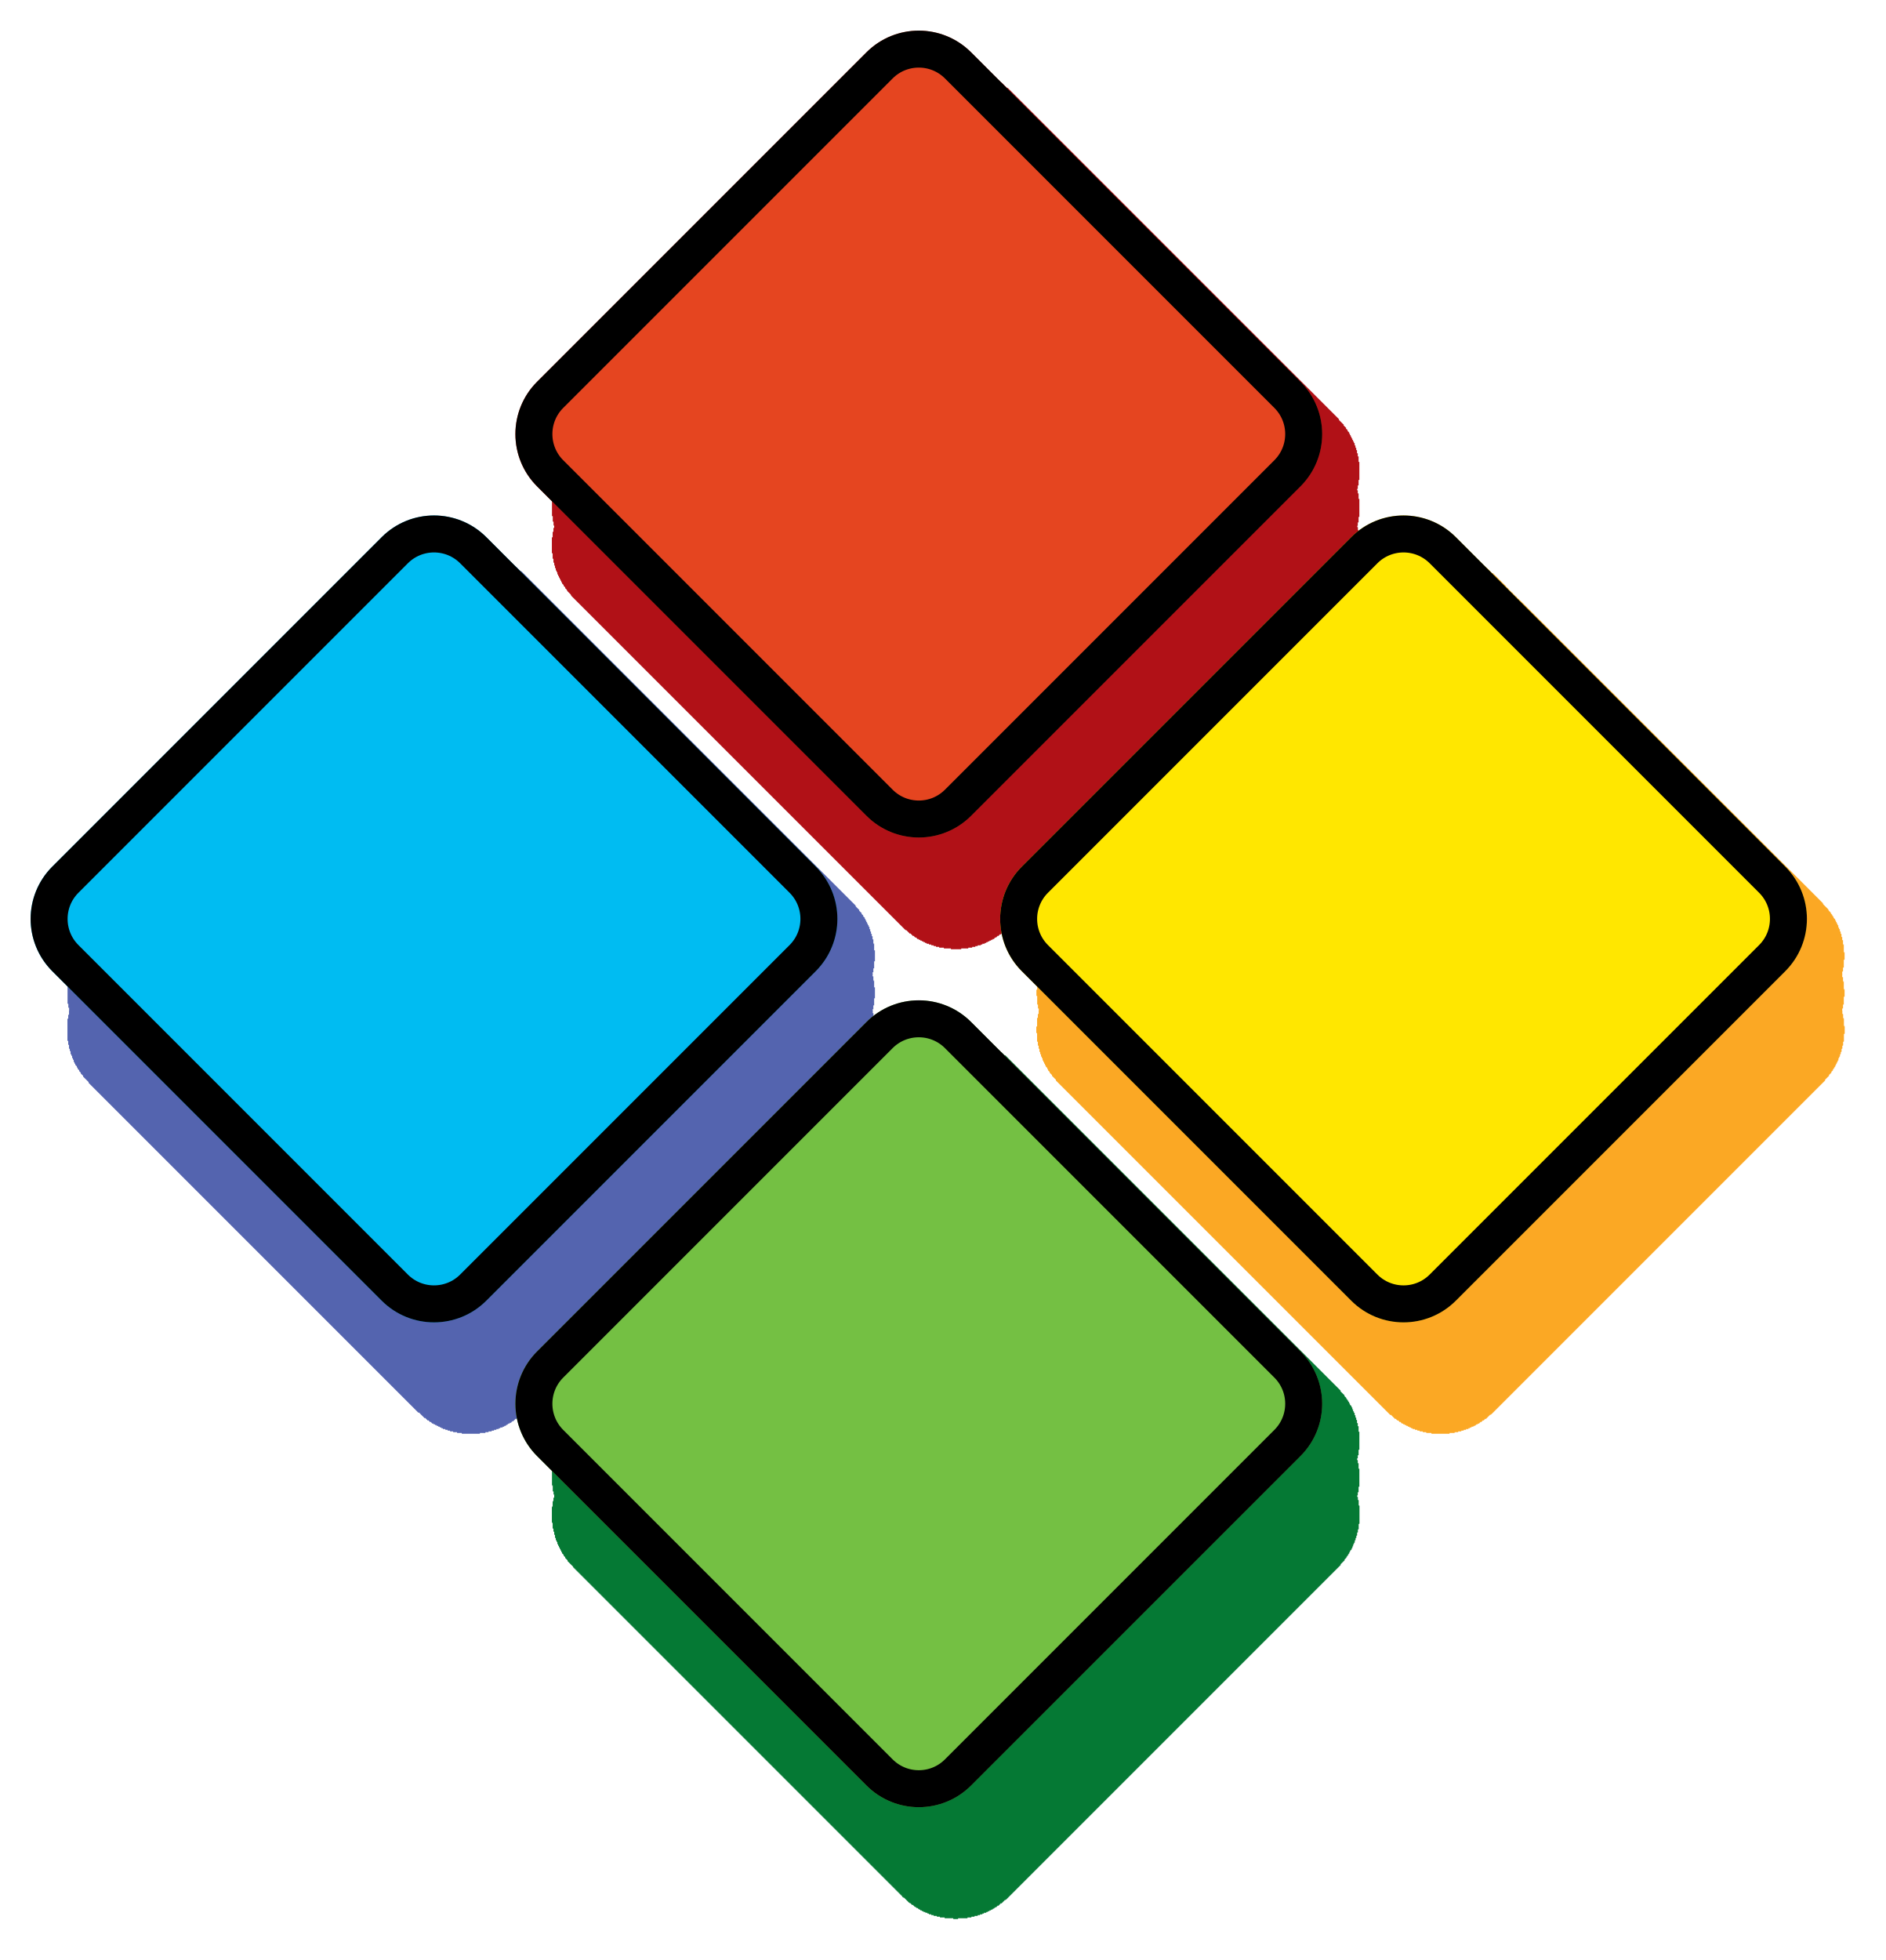
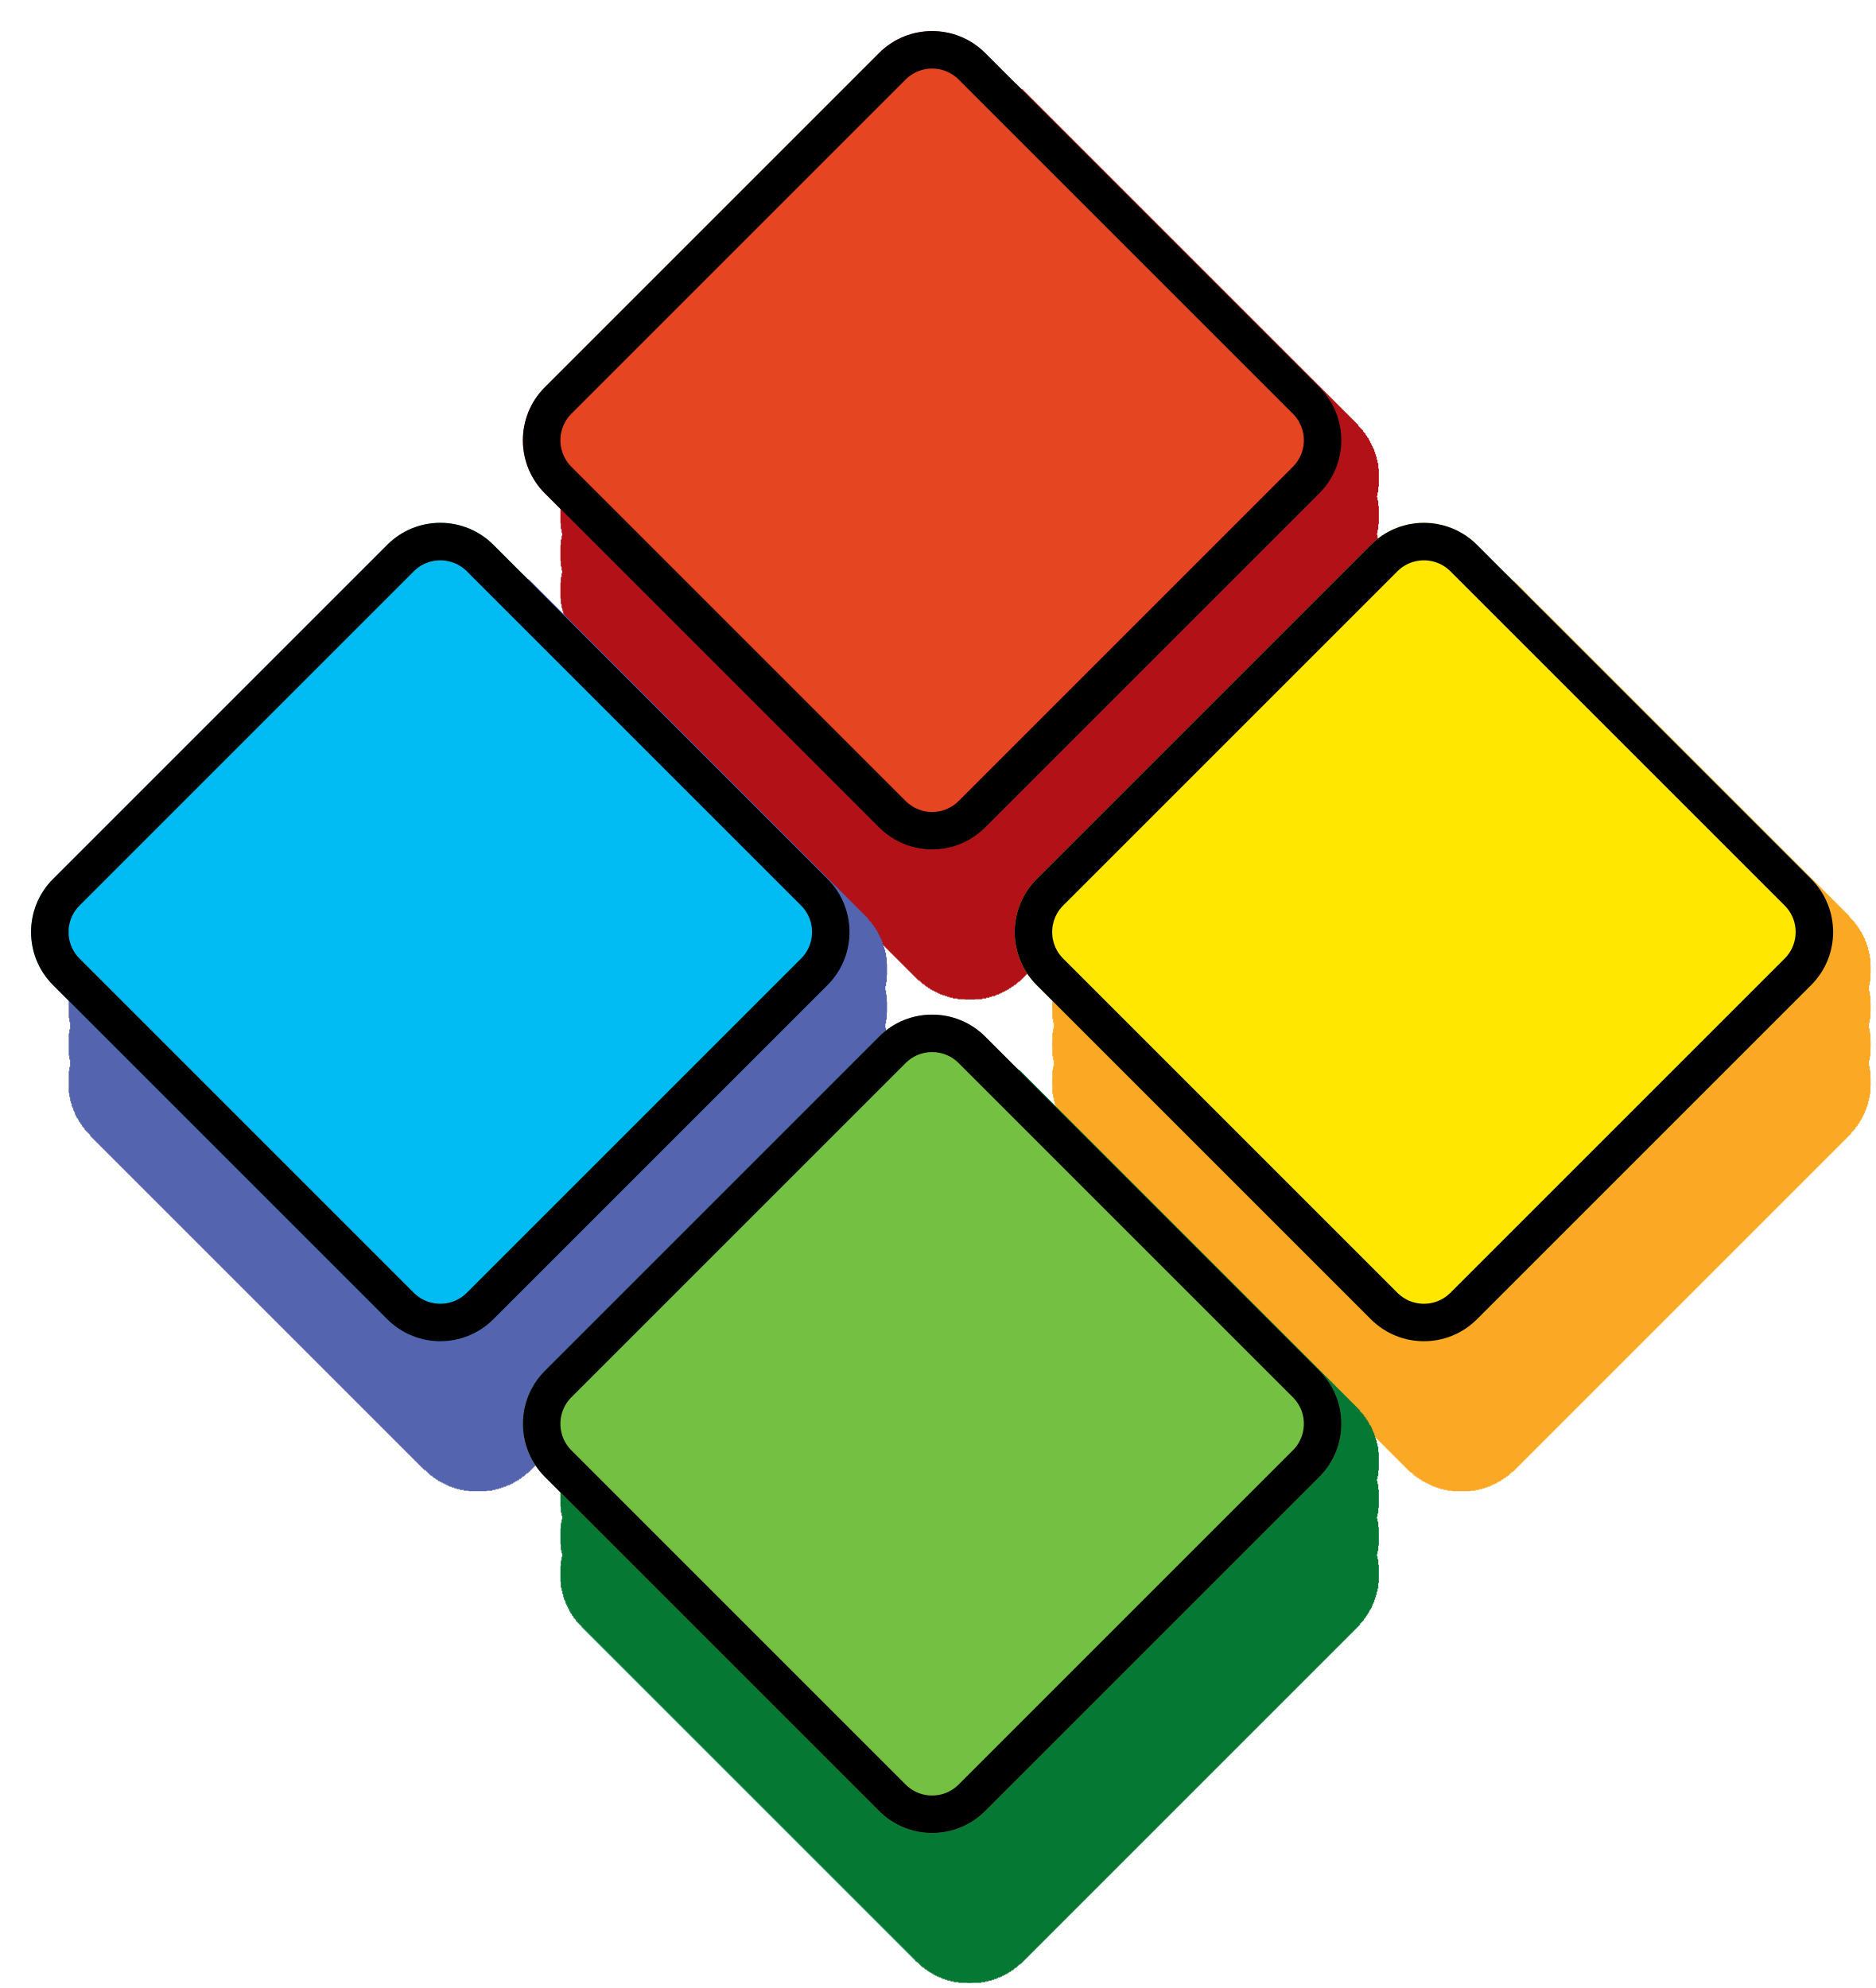
- <svg xmlns="http://www.w3.org/2000/svg" width="51" height="53" viewBox="0 0 51 53" fill="none">
+ <svg xmlns="http://www.w3.org/2000/svg" width="50" height="53" viewBox="0 0 50 53" fill="none">
  <g filter="url(#filter0_dddd)">
    <rect x="13.11" y="11.738" width="16.599" height="16.599" rx="2" transform="rotate(-45 13.1104 11.7376)" fill="#E54520" />
    <rect x="13.818" y="11.738" width="15.6" height="15.6" rx="1.5" transform="rotate(-45 13.8175 11.7376)" stroke="black" />
  </g>
  <g filter="url(#filter1_dddd)">
    <rect y="24.848" width="16.599" height="16.599" rx="2" transform="rotate(-45 0 24.8481)" fill="#00BCF2" />
    <rect x="0.707" y="24.848" width="15.6" height="15.6" rx="1.5" transform="rotate(-45 0.707107 24.8481)" stroke="black" />
  </g>
  <g filter="url(#filter2_dddd)">
    <rect x="26.221" y="24.848" width="16.599" height="16.599" rx="2" transform="rotate(-45 26.2212 24.8481)" fill="#FFE700" />
    <rect x="26.928" y="24.848" width="15.6" height="15.6" rx="1.5" transform="rotate(-45 26.9283 24.8481)" stroke="black" />
  </g>
  <g filter="url(#filter3_dddd)">
    <rect x="13.11" y="37.959" width="16.599" height="16.599" rx="2" transform="rotate(-45 13.1104 37.9586)" fill="#74C043" />
    <rect x="13.818" y="37.959" width="15.6" height="15.6" rx="1.5" transform="rotate(-45 13.8175 37.9586)" stroke="black" />
  </g>
  <defs>
-     <filter id="filter0_dddd" x="13.11" y="0" width="24.475" height="26.475" filterUnits="userSpaceOnUse" color-interpolation-filters="sRGB">
+     <filter id="filter0_dddd" x="13.939" y="0.828" width="22.818" height="25.818" filterUnits="userSpaceOnUse" color-interpolation-filters="sRGB">
      <feFlood flood-opacity="0" result="BackgroundImageFix" />
+       <feColorMatrix in="SourceAlpha" type="matrix" values="0 0 0 0 0 0 0 0 0 0 0 0 0 0 0 0 0 0 127 0" />
+       <feOffset dx="1" dy="4" />
+       <feColorMatrix type="matrix" values="0 0 0 0 0.694 0 0 0 0 0.067 0 0 0 0 0.09 0 0 0 1 0" />
+       <feBlend mode="normal" in2="BackgroundImageFix" result="effect1_dropShadow" />
      <feColorMatrix in="SourceAlpha" type="matrix" values="0 0 0 0 0 0 0 0 0 0 0 0 0 0 0 0 0 0 127 0" />
      <feOffset dx="1" dy="2" />
      <feColorMatrix type="matrix" values="0 0 0 0 0.694 0 0 0 0 0.067 0 0 0 0 0.09 0 0 0 1 0" />
-       <feBlend mode="normal" in2="BackgroundImageFix" result="effect1_dropShadow" />
+       <feBlend mode="normal" in2="effect1_dropShadow" result="effect2_dropShadow" />
      <feColorMatrix in="SourceAlpha" type="matrix" values="0 0 0 0 0 0 0 0 0 0 0 0 0 0 0 0 0 0 127 0" />
      <feOffset dx="1" dy="1" />
-       <feColorMatrix type="matrix" values="0 0 0 0 0.694 0 0 0 0 0.067 0 0 0 0 0.09 0 0 0 1 0" />
-       <feBlend mode="normal" in2="effect1_dropShadow" result="effect2_dropShadow" />
-       <feColorMatrix in="SourceAlpha" type="matrix" values="0 0 0 0 0 0 0 0 0 0 0 0 0 0 0 0 0 0 127 0" />
-       <feOffset dx="1" dy="3" />
      <feColorMatrix type="matrix" values="0 0 0 0 0.694 0 0 0 0 0.067 0 0 0 0 0.09 0 0 0 1 0" />
      <feBlend mode="normal" in2="effect2_dropShadow" result="effect3_dropShadow" />
      <feColorMatrix in="SourceAlpha" type="matrix" values="0 0 0 0 0 0 0 0 0 0 0 0 0 0 0 0 0 0 127 0" />
      <feOffset dx="1" dy="3" />
      <feColorMatrix type="matrix" values="0 0 0 0 0.694 0 0 0 0 0.067 0 0 0 0 0.09 0 0 0 1 0" />
      <feBlend mode="normal" in2="effect3_dropShadow" result="effect4_dropShadow" />
      <feBlend mode="normal" in="SourceGraphic" in2="effect4_dropShadow" result="shape" />
    </filter>
-     <filter id="filter1_dddd" x="0" y="13.111" width="24.475" height="26.475" filterUnits="userSpaceOnUse" color-interpolation-filters="sRGB">
+     <filter id="filter1_dddd" x="0.829" y="13.939" width="22.818" height="25.818" filterUnits="userSpaceOnUse" color-interpolation-filters="sRGB">
      <feFlood flood-opacity="0" result="BackgroundImageFix" />
      <feColorMatrix in="SourceAlpha" type="matrix" values="0 0 0 0 0 0 0 0 0 0 0 0 0 0 0 0 0 0 127 0" />
      <feOffset dx="1" dy="2" />
      <feColorMatrix type="matrix" values="0 0 0 0 0.329 0 0 0 0 0.392 0 0 0 0 0.686 0 0 0 1 0" />
      <feBlend mode="normal" in2="BackgroundImageFix" result="effect1_dropShadow" />
      <feColorMatrix in="SourceAlpha" type="matrix" values="0 0 0 0 0 0 0 0 0 0 0 0 0 0 0 0 0 0 127 0" />
      <feOffset dx="1" dy="1" />
      <feColorMatrix type="matrix" values="0 0 0 0 0.329 0 0 0 0 0.392 0 0 0 0 0.686 0 0 0 1 0" />
      <feBlend mode="normal" in2="effect1_dropShadow" result="effect2_dropShadow" />
      <feColorMatrix in="SourceAlpha" type="matrix" values="0 0 0 0 0 0 0 0 0 0 0 0 0 0 0 0 0 0 127 0" />
-       <feOffset dx="1" dy="3" />
+       <feOffset dx="1" dy="4" />
      <feColorMatrix type="matrix" values="0 0 0 0 0.329 0 0 0 0 0.392 0 0 0 0 0.686 0 0 0 1 0" />
      <feBlend mode="normal" in2="effect2_dropShadow" result="effect3_dropShadow" />
      <feColorMatrix in="SourceAlpha" type="matrix" values="0 0 0 0 0 0 0 0 0 0 0 0 0 0 0 0 0 0 127 0" />
      <feOffset dx="1" dy="3" />
      <feColorMatrix type="matrix" values="0 0 0 0 0.329 0 0 0 0 0.392 0 0 0 0 0.686 0 0 0 1 0" />
      <feBlend mode="normal" in2="effect3_dropShadow" result="effect4_dropShadow" />
      <feBlend mode="normal" in="SourceGraphic" in2="effect4_dropShadow" result="shape" />
    </filter>
-     <filter id="filter2_dddd" x="26.221" y="13.111" width="24.475" height="26.475" filterUnits="userSpaceOnUse" color-interpolation-filters="sRGB">
+     <filter id="filter2_dddd" x="27.05" y="13.939" width="22.818" height="25.818" filterUnits="userSpaceOnUse" color-interpolation-filters="sRGB">
      <feFlood flood-opacity="0" result="BackgroundImageFix" />
      <feColorMatrix in="SourceAlpha" type="matrix" values="0 0 0 0 0 0 0 0 0 0 0 0 0 0 0 0 0 0 127 0" />
      <feOffset dx="1" dy="2" />
      <feColorMatrix type="matrix" values="0 0 0 0 0.984 0 0 0 0 0.659 0 0 0 0 0.141 0 0 0 1 0" />
      <feBlend mode="normal" in2="BackgroundImageFix" result="effect1_dropShadow" />
      <feColorMatrix in="SourceAlpha" type="matrix" values="0 0 0 0 0 0 0 0 0 0 0 0 0 0 0 0 0 0 127 0" />
      <feOffset dx="1" dy="1" />
      <feColorMatrix type="matrix" values="0 0 0 0 0.984 0 0 0 0 0.659 0 0 0 0 0.141 0 0 0 1 0" />
      <feBlend mode="normal" in2="effect1_dropShadow" result="effect2_dropShadow" />
      <feColorMatrix in="SourceAlpha" type="matrix" values="0 0 0 0 0 0 0 0 0 0 0 0 0 0 0 0 0 0 127 0" />
-       <feOffset dx="1" dy="3" />
+       <feOffset dx="1" dy="4" />
      <feColorMatrix type="matrix" values="0 0 0 0 0.984 0 0 0 0 0.659 0 0 0 0 0.141 0 0 0 1 0" />
      <feBlend mode="normal" in2="effect2_dropShadow" result="effect3_dropShadow" />
      <feColorMatrix in="SourceAlpha" type="matrix" values="0 0 0 0 0 0 0 0 0 0 0 0 0 0 0 0 0 0 127 0" />
      <feOffset dx="1" dy="3" />
      <feColorMatrix type="matrix" values="0 0 0 0 0.984 0 0 0 0 0.659 0 0 0 0 0.141 0 0 0 1 0" />
      <feBlend mode="normal" in2="effect3_dropShadow" result="effect4_dropShadow" />
      <feBlend mode="normal" in="SourceGraphic" in2="effect4_dropShadow" result="shape" />
    </filter>
-     <filter id="filter3_dddd" x="13.11" y="26.221" width="24.475" height="26.475" filterUnits="userSpaceOnUse" color-interpolation-filters="sRGB">
+     <filter id="filter3_dddd" x="13.939" y="27.049" width="22.818" height="25.818" filterUnits="userSpaceOnUse" color-interpolation-filters="sRGB">
      <feFlood flood-opacity="0" result="BackgroundImageFix" />
      <feColorMatrix in="SourceAlpha" type="matrix" values="0 0 0 0 0 0 0 0 0 0 0 0 0 0 0 0 0 0 127 0" />
      <feOffset dx="1" dy="2" />
      <feColorMatrix type="matrix" values="0 0 0 0 0.02 0 0 0 0 0.475 0 0 0 0 0.204 0 0 0 1 0" />
      <feBlend mode="normal" in2="BackgroundImageFix" result="effect1_dropShadow" />
      <feColorMatrix in="SourceAlpha" type="matrix" values="0 0 0 0 0 0 0 0 0 0 0 0 0 0 0 0 0 0 127 0" />
      <feOffset dx="1" dy="1" />
      <feColorMatrix type="matrix" values="0 0 0 0 0.02 0 0 0 0 0.475 0 0 0 0 0.204 0 0 0 1 0" />
      <feBlend mode="normal" in2="effect1_dropShadow" result="effect2_dropShadow" />
      <feColorMatrix in="SourceAlpha" type="matrix" values="0 0 0 0 0 0 0 0 0 0 0 0 0 0 0 0 0 0 127 0" />
      <feOffset dx="1" dy="3" />
      <feColorMatrix type="matrix" values="0 0 0 0 0.02 0 0 0 0 0.475 0 0 0 0 0.204 0 0 0 1 0" />
      <feBlend mode="normal" in2="effect2_dropShadow" result="effect3_dropShadow" />
      <feColorMatrix in="SourceAlpha" type="matrix" values="0 0 0 0 0 0 0 0 0 0 0 0 0 0 0 0 0 0 127 0" />
-       <feOffset dx="1" dy="3" />
+       <feOffset dx="1" dy="4" />
      <feColorMatrix type="matrix" values="0 0 0 0 0.02 0 0 0 0 0.475 0 0 0 0 0.204 0 0 0 1 0" />
      <feBlend mode="normal" in2="effect3_dropShadow" result="effect4_dropShadow" />
      <feBlend mode="normal" in="SourceGraphic" in2="effect4_dropShadow" result="shape" />
    </filter>
  </defs>
</svg>
